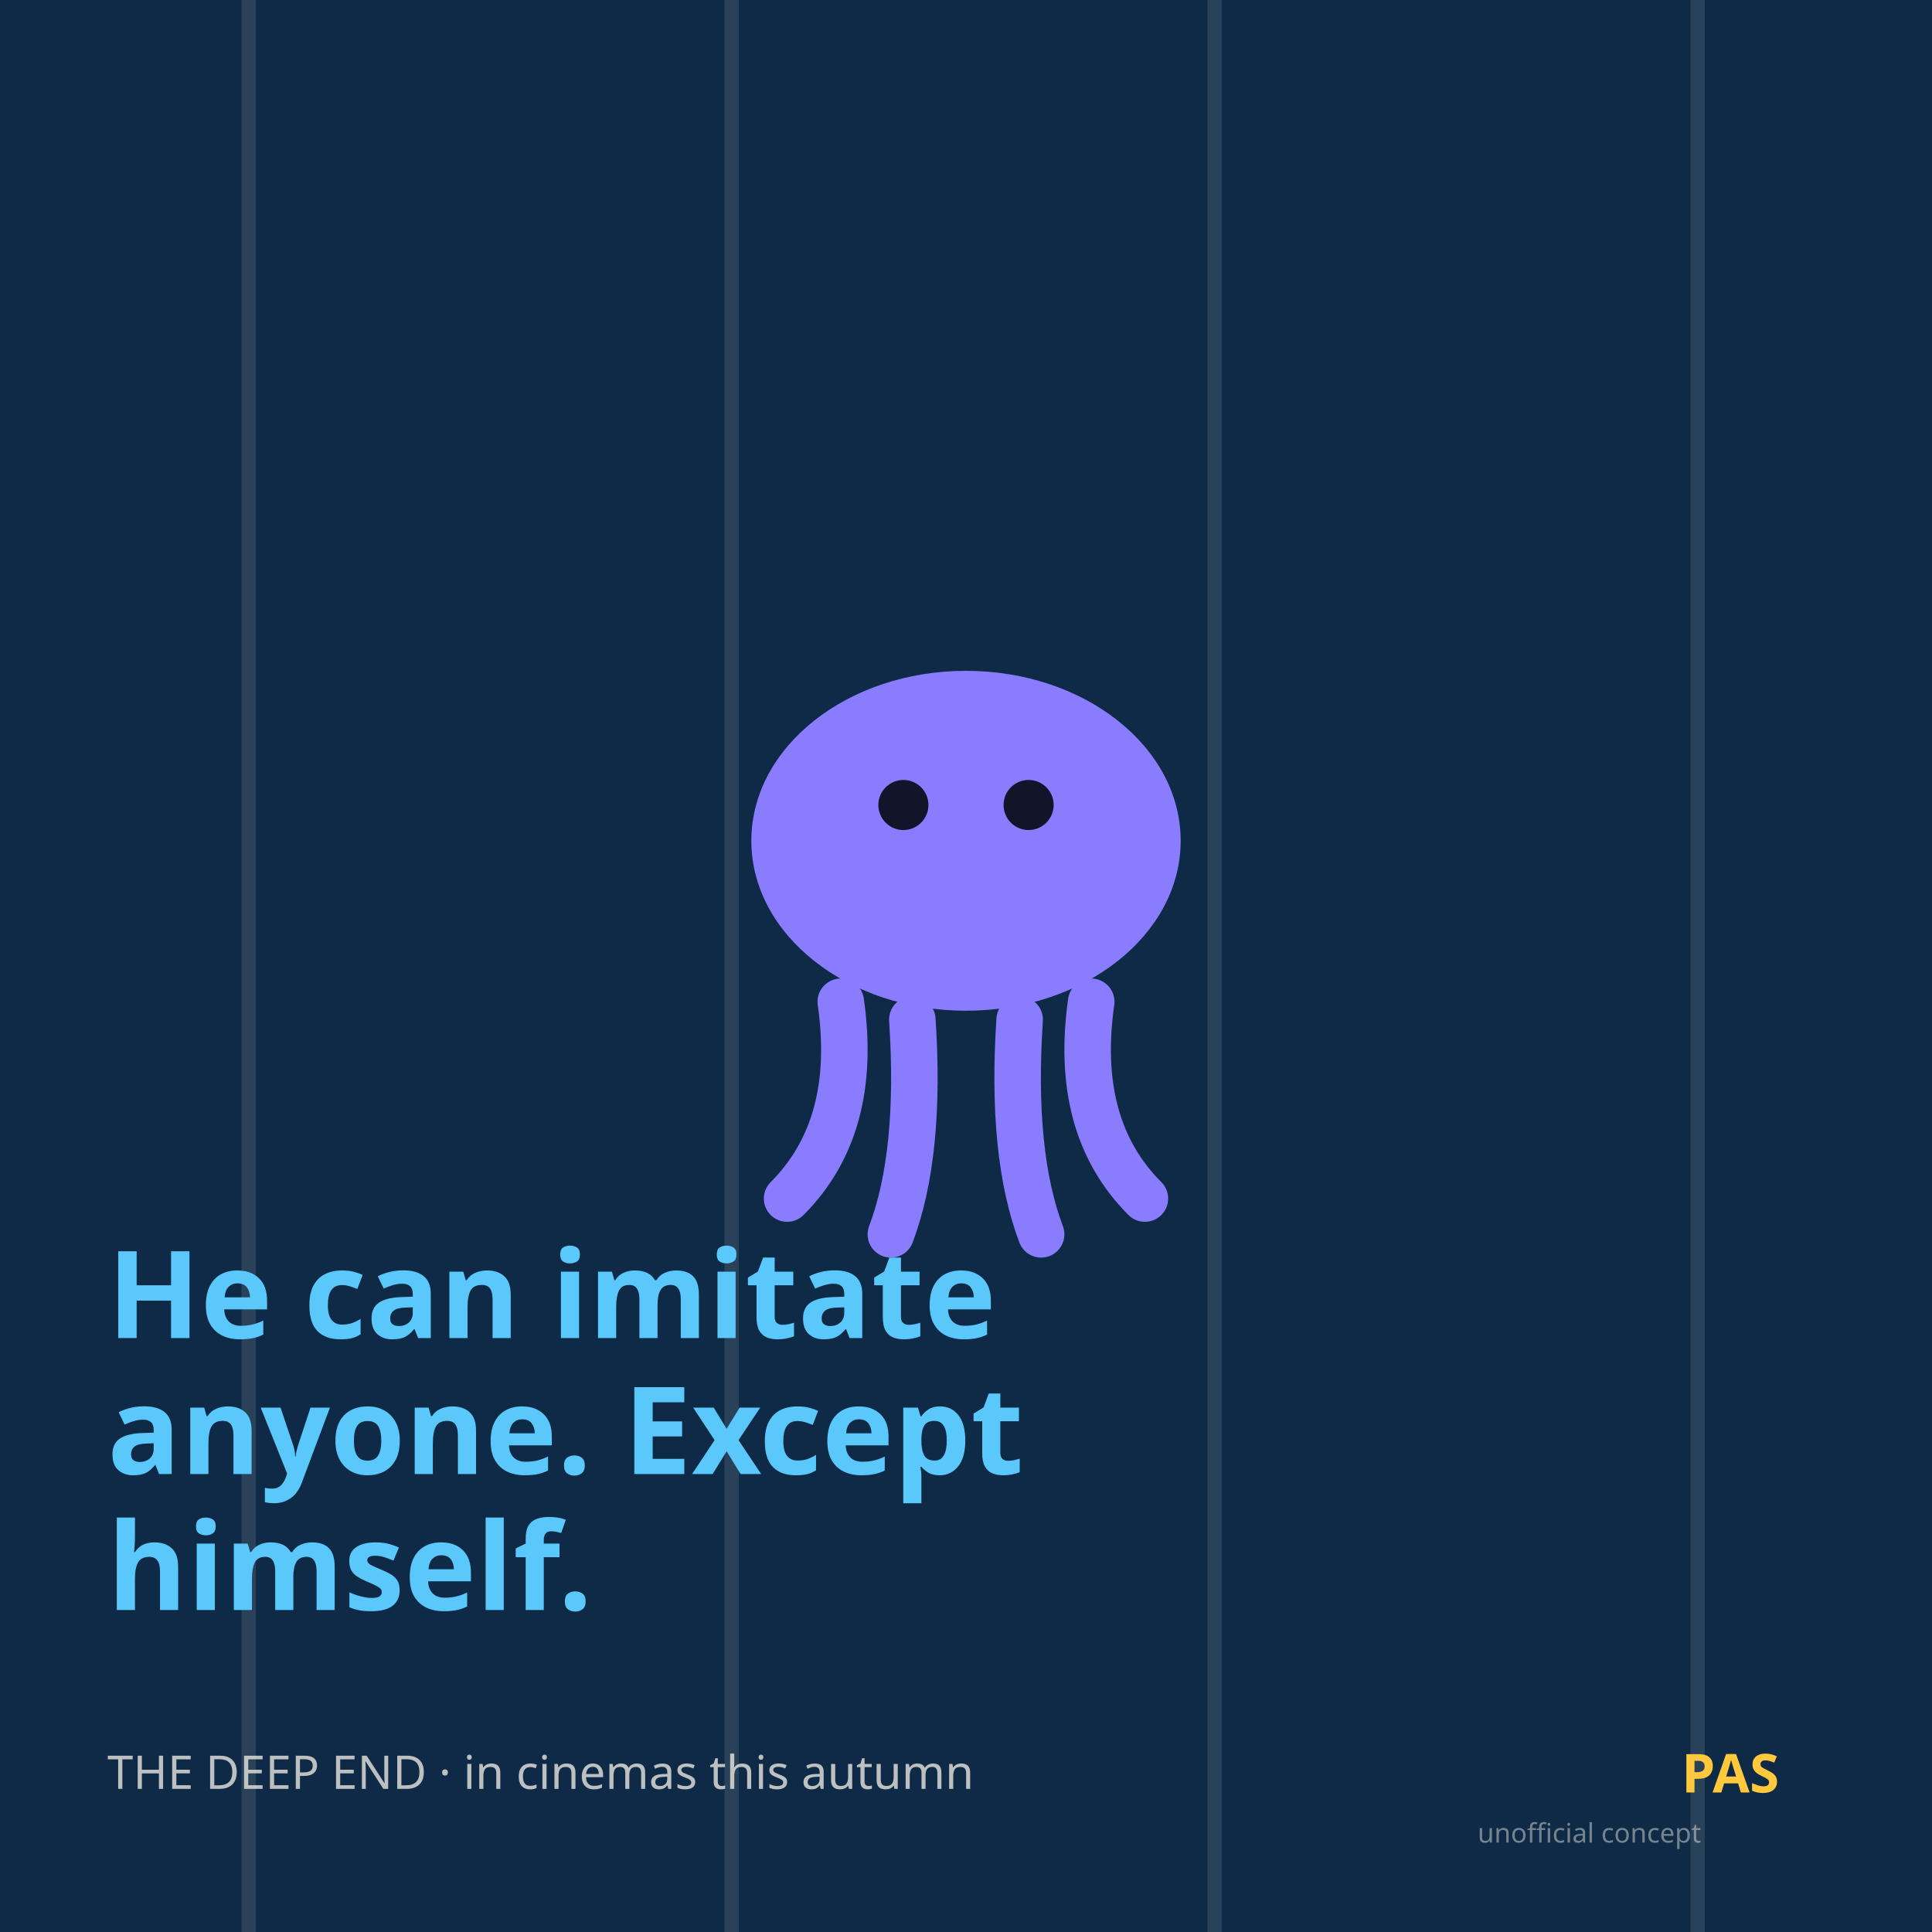
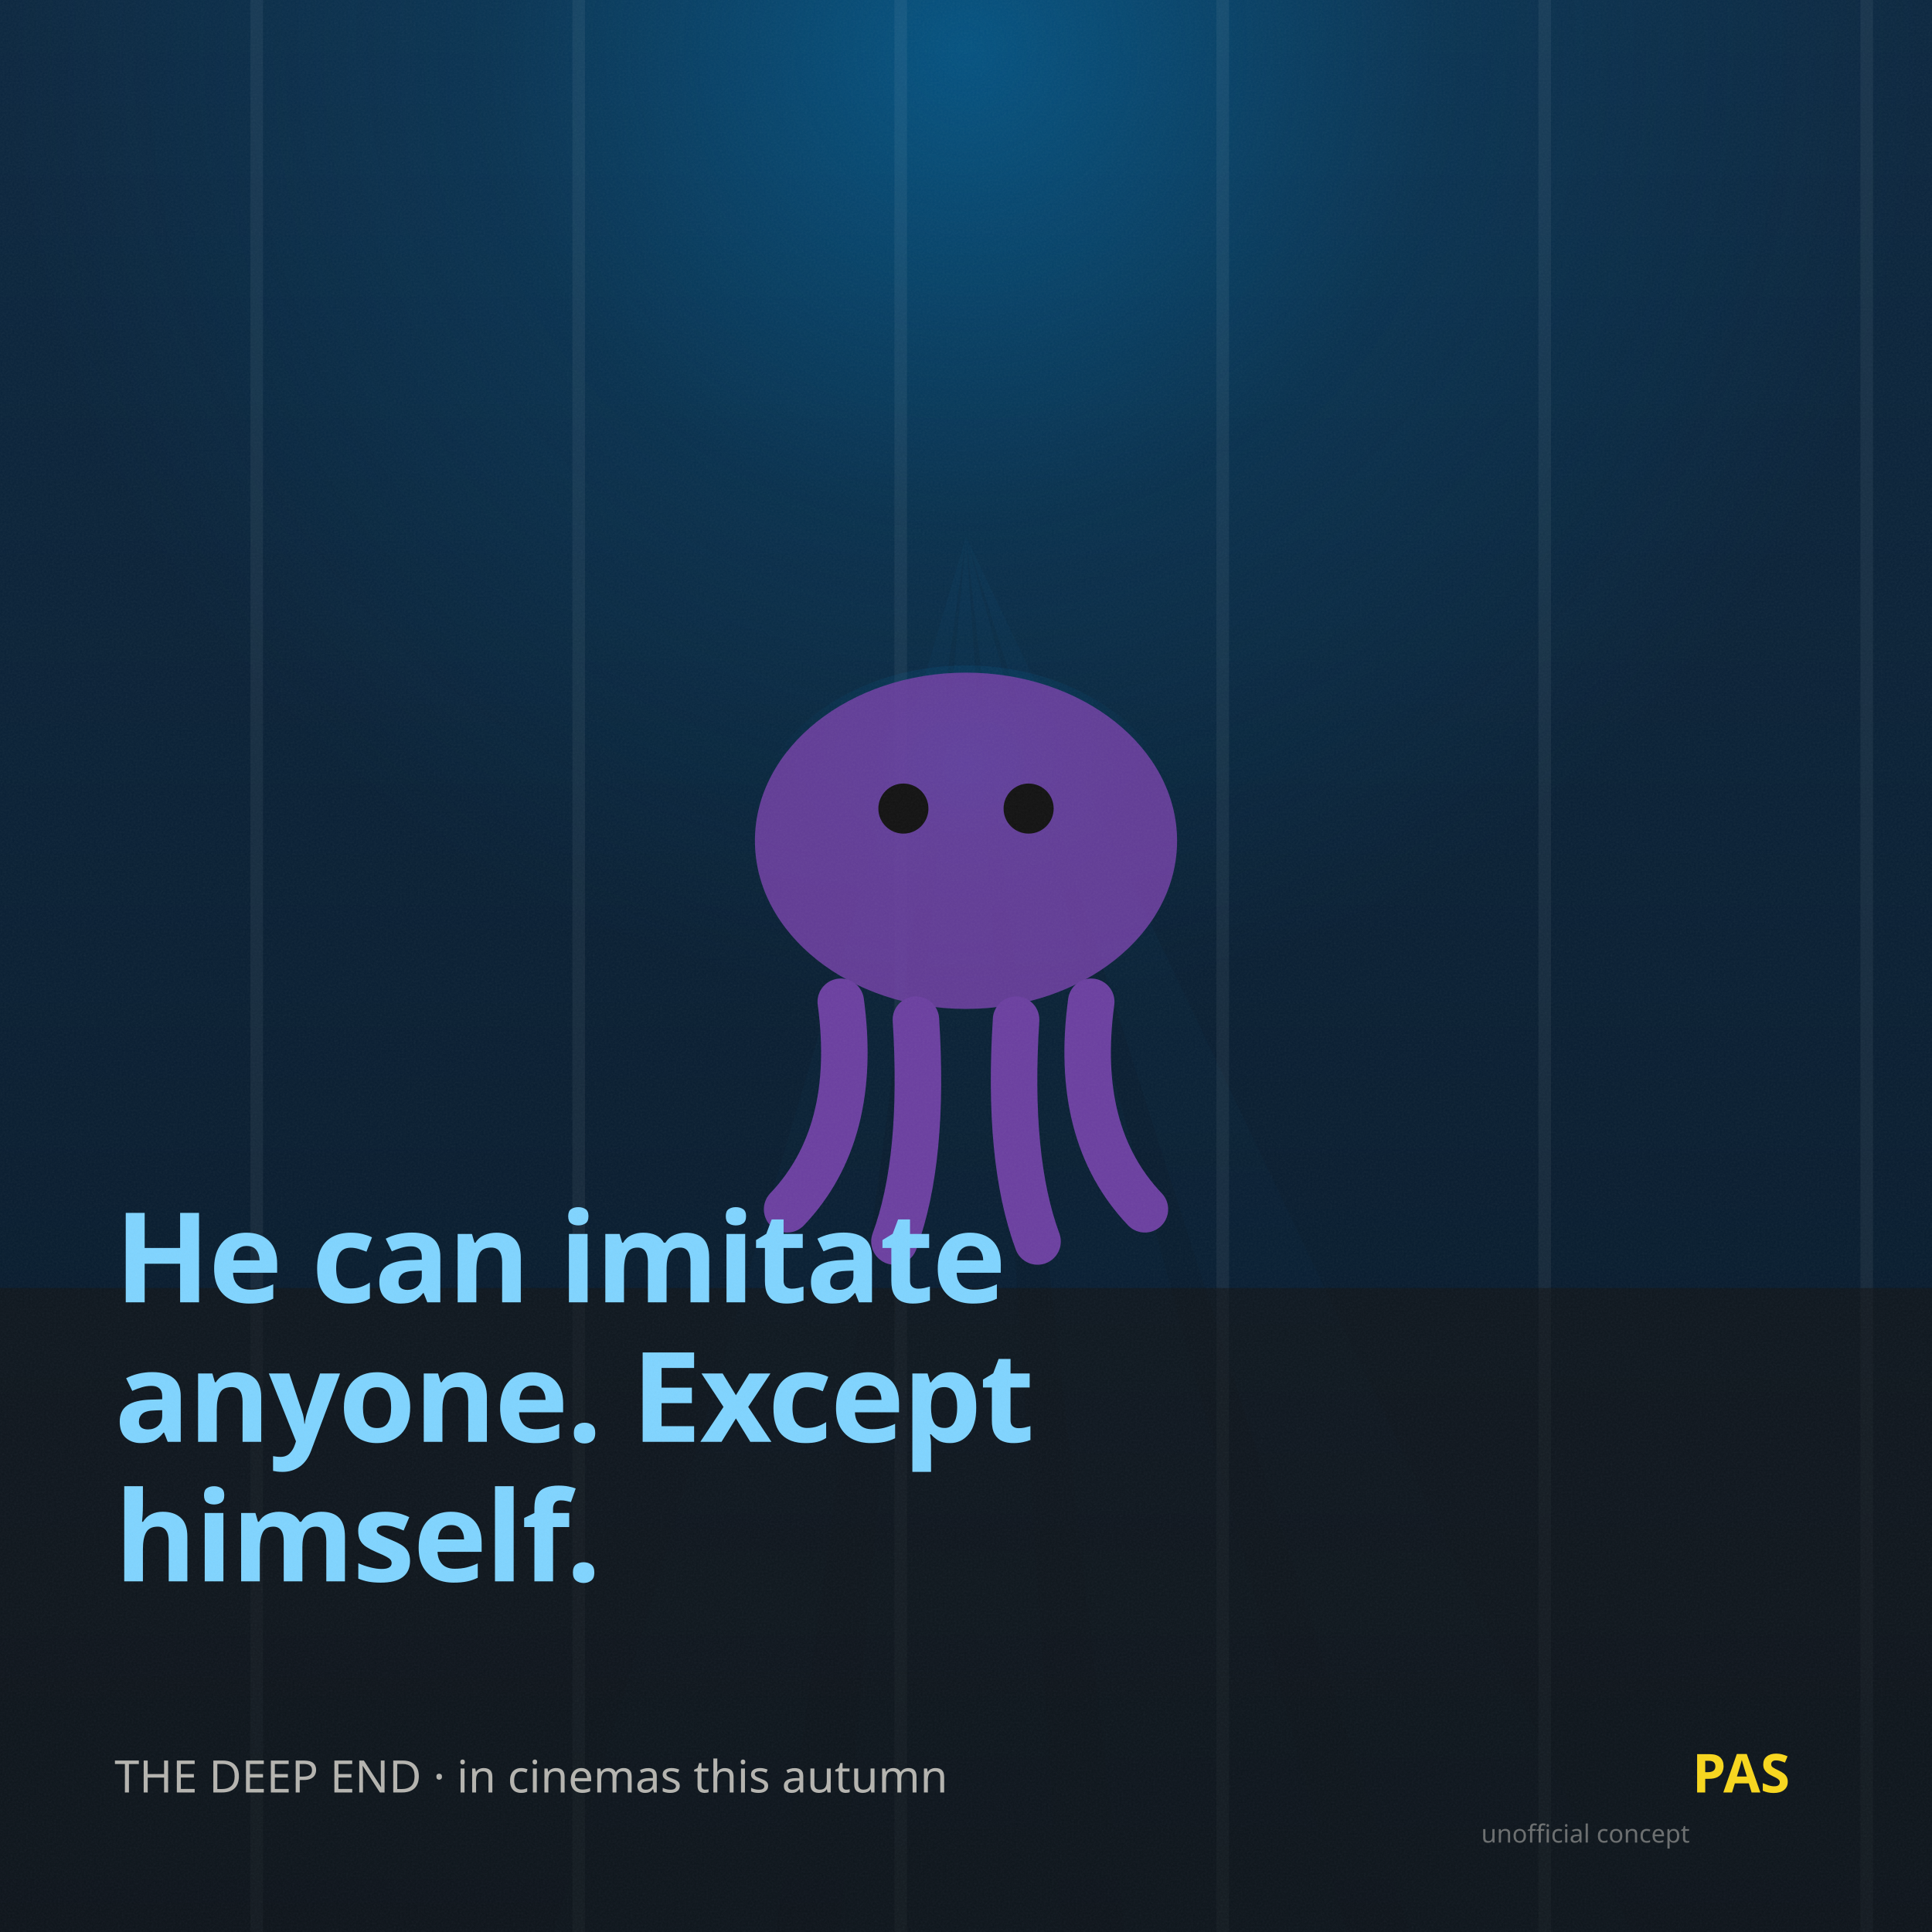
- <svg xmlns="http://www.w3.org/2000/svg" viewBox="0 0 1080 1080" font-family="Fredoka, Trebuchet MS, sans-serif">
-   <rect width="1080" height="1080" fill="#0E2A46" />
-   <rect x="135" y="0" width="8" height="1080" fill="#F5F1E8" opacity="0.12" />
-   <rect x="405" y="0" width="8" height="1080" fill="#F5F1E8" opacity="0.12" />
-   <rect x="675" y="0" width="8" height="1080" fill="#F5F1E8" opacity="0.12" />
-   <rect x="945" y="0" width="8" height="1080" fill="#F5F1E8" opacity="0.12" />
-   <ellipse cx="540" cy="470" rx="120" ry="95" fill="#8A7CFF" />
-   <circle cx="505" cy="450" r="14" fill="#101629" />
-   <circle cx="575" cy="450" r="14" fill="#101629" />
-   <path d="M470 560 q 10 70 -30 110 M510 570 q 5 75 -12 120 M570 570 q -5 75 12 120 M610 560 q -10 70 30 110" stroke="#8A7CFF" stroke-width="26" fill="none" stroke-linecap="round" />
-   <text x="60" y="748" font-size="68" font-weight="700" fill="#5AC8FA">
-     <tspan x="60" dy="0">He can imitate</tspan>
-     <tspan x="60" dy="76">anyone. Except</tspan>
-     <tspan x="60" dy="76">himself.</tspan>
+ <svg xmlns="http://www.w3.org/2000/svg" viewBox="0 0 1080 1080" font-family="Nunito, Trebuchet MS, sans-serif">
+   <defs>
+     <linearGradient id="atmos" x1="0" y1="0" x2="0" y2="1">
+       <stop offset="0" stop-color="#0B2740" />
+       <stop offset="1" stop-color="#071726" />
+     </linearGradient>
+     <radialGradient id="key" cx="0.5" cy="0.278" r="0.62">
+       <stop offset="0" stop-color="#0077B6" stop-opacity="0.55" />
+       <stop offset="0.35" stop-color="#0077B6" stop-opacity="0.16" />
+       <stop offset="0.7" stop-color="#0077B6" stop-opacity="0" />
+     </radialGradient>
+     <linearGradient id="ray" x1="0" y1="0" x2="0" y2="1">
+       <stop offset="0" stop-color="#0077B6" stop-opacity="0.5" />
+       <stop offset="1" stop-color="#0077B6" stop-opacity="0" />
+     </linearGradient>
+     <filter id="grain">
+       <feTurbulence type="fractalNoise" baseFrequency="0.9" numOctaves="2" stitchTiles="stitch" />
+       <feColorMatrix type="saturate" values="0" />
+     </filter>
+     <filter id="soft" x="-40%" y="-40%" width="180%" height="180%">
+       <feGaussianBlur stdDeviation="26" />
+     </filter>
+   </defs>
+   <rect width="1080" height="1080" fill="url(#atmos)" />
+   <ellipse cx="540" cy="300" rx="620" ry="620" fill="url(#key)" />
+   <g opacity="0.10">
+     <polygon points="540,300 280,1180 420,1180" fill="url(#ray)" />
+     <polygon points="540,300 460,1180 600,1180" fill="url(#ray)" />
+     <polygon points="540,300 640,1180 780,1180" fill="url(#ray)" />
+     <polygon points="540,300 820,1180 960,1180" fill="url(#ray)" />
+   </g>
+   <rect x="140" y="0" width="7" height="1080" fill="#F5F1E8" opacity="0.06" />
+   <rect x="320" y="0" width="7" height="1080" fill="#F5F1E8" opacity="0.06" />
+   <rect x="500" y="0" width="7" height="1080" fill="#F5F1E8" opacity="0.06" />
+   <rect x="680" y="0" width="7" height="1080" fill="#F5F1E8" opacity="0.06" />
+   <rect x="860" y="0" width="7" height="1080" fill="#F5F1E8" opacity="0.06" />
+   <rect x="1040" y="0" width="7" height="1080" fill="#F5F1E8" opacity="0.06" />
+   <ellipse cx="540" cy="470" rx="122" ry="98" fill="url(#key)" />
+   <ellipse cx="540" cy="470" rx="118" ry="94" fill="#6B3FA0" opacity="0.9" />
+   <circle cx="505" cy="452" r="14" fill="#121212" />
+   <circle cx="575" cy="452" r="14" fill="#121212" />
+   <path d="M470 560 q 10 74 -30 116 M512 570 q 5 78 -12 124 M568 570 q -5 78 12 124 M610 560 q -10 74 30 116" stroke="#6B3FA0" stroke-width="26" fill="none" stroke-linecap="round" />
+   <rect x="0" y="720" width="1080" height="360" fill="#121212" opacity="0.55" />
+   <text x="64" y="728" font-size="70" font-weight="800" letter-spacing="-1" fill="#7FD4FF">
+     <tspan x="64" dy="0">He can imitate</tspan>
+     <tspan x="64" dy="78">anyone. Except</tspan>
+     <tspan x="64" dy="78">himself.</tspan>
  </text>
-   <text x="60" y="1000" font-size="26" fill="#F5F1E8" opacity="0.75">THE DEEP END · in cinemas this autumn</text>
-   <text x="940" y="1002" font-size="30" font-weight="700" fill="#FFC83D">PAS</text>
-   <text x="826" y="1030" font-size="15" fill="#F5F1E8" opacity="0.45">unofficial concept</text>
+   <text x="64" y="1002" font-size="25" fill="#F5F1E8" opacity="0.72">THE DEEP END · in cinemas this autumn</text>
+   <text x="946" y="1002" font-size="30" font-weight="800" fill="#F9D71C">PAS</text>
+   <text x="828" y="1030" font-size="14" fill="#F5F1E8" opacity="0.4">unofficial concept</text>
+   <rect width="1080" height="1080" filter="url(#grain)" opacity="0.06" />
</svg>
